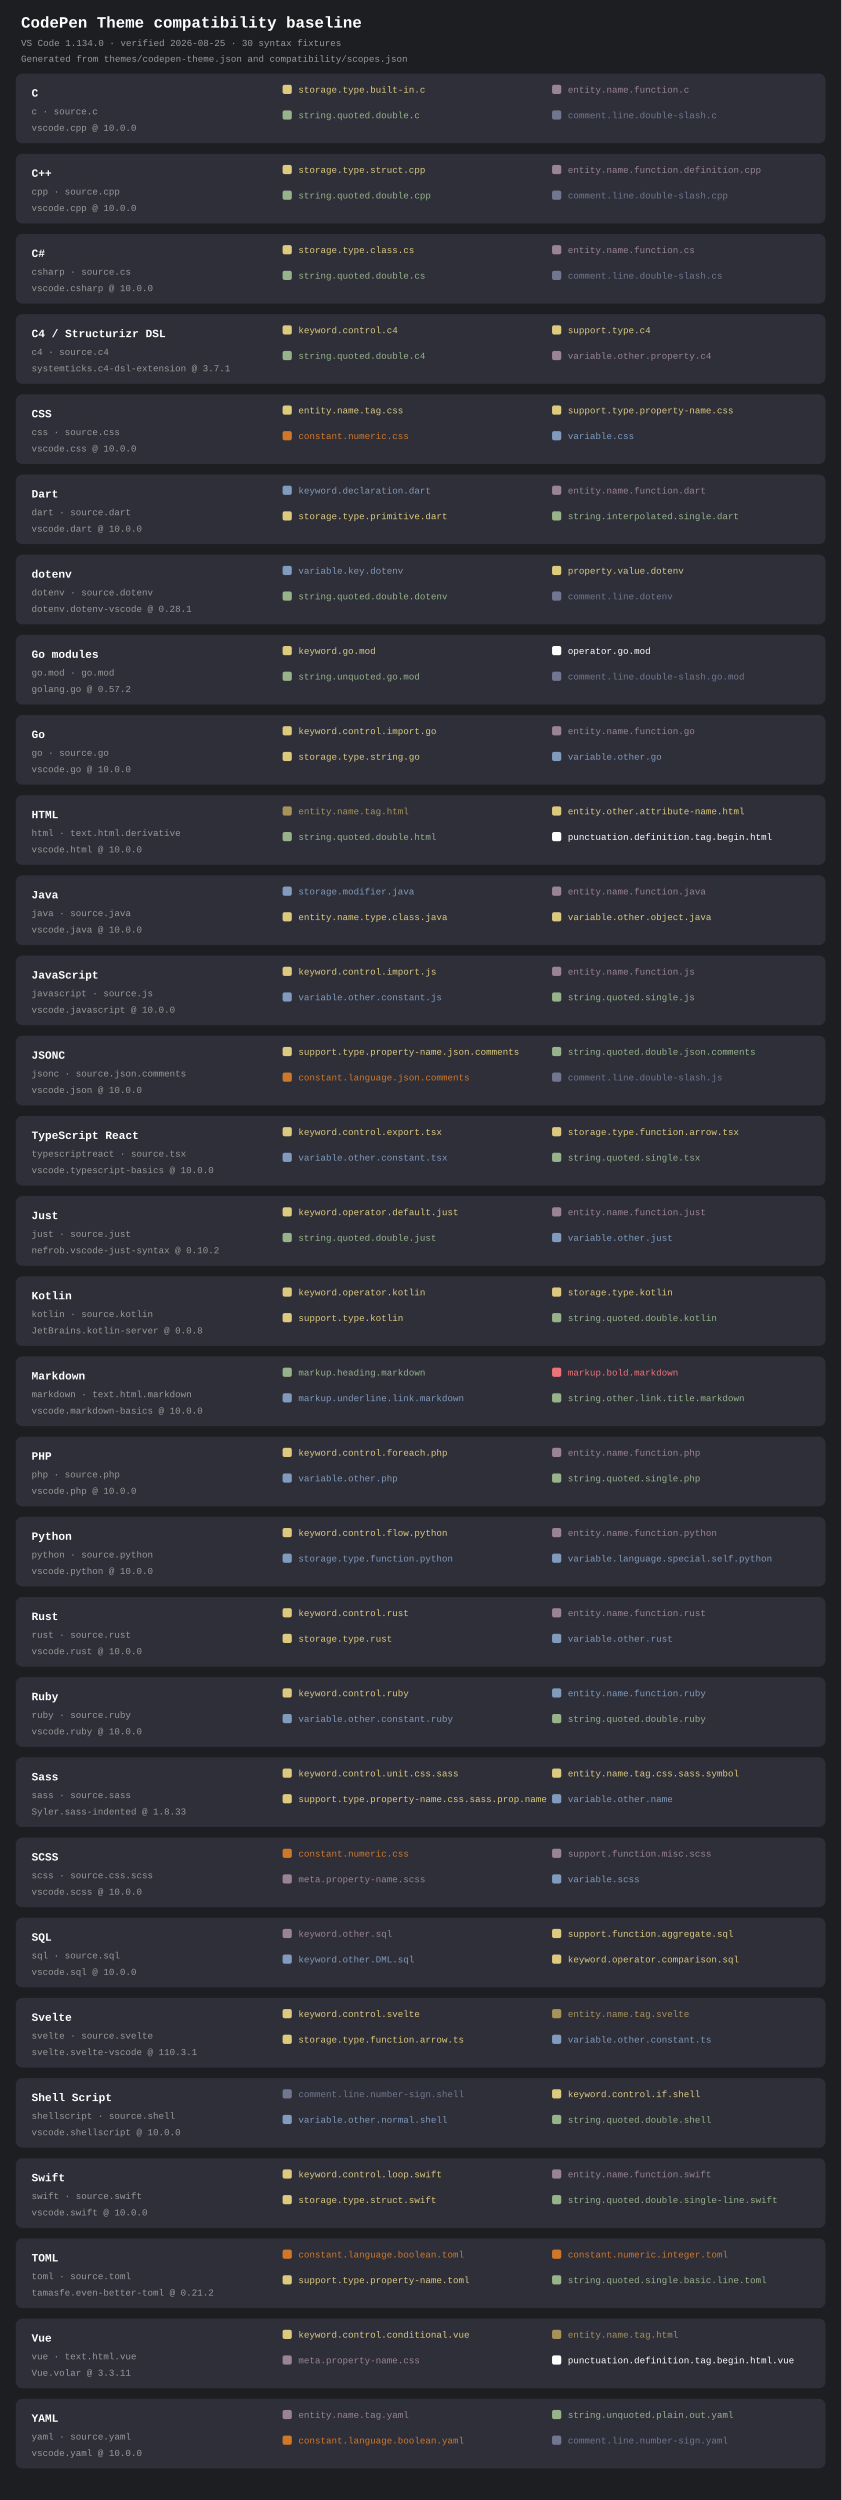
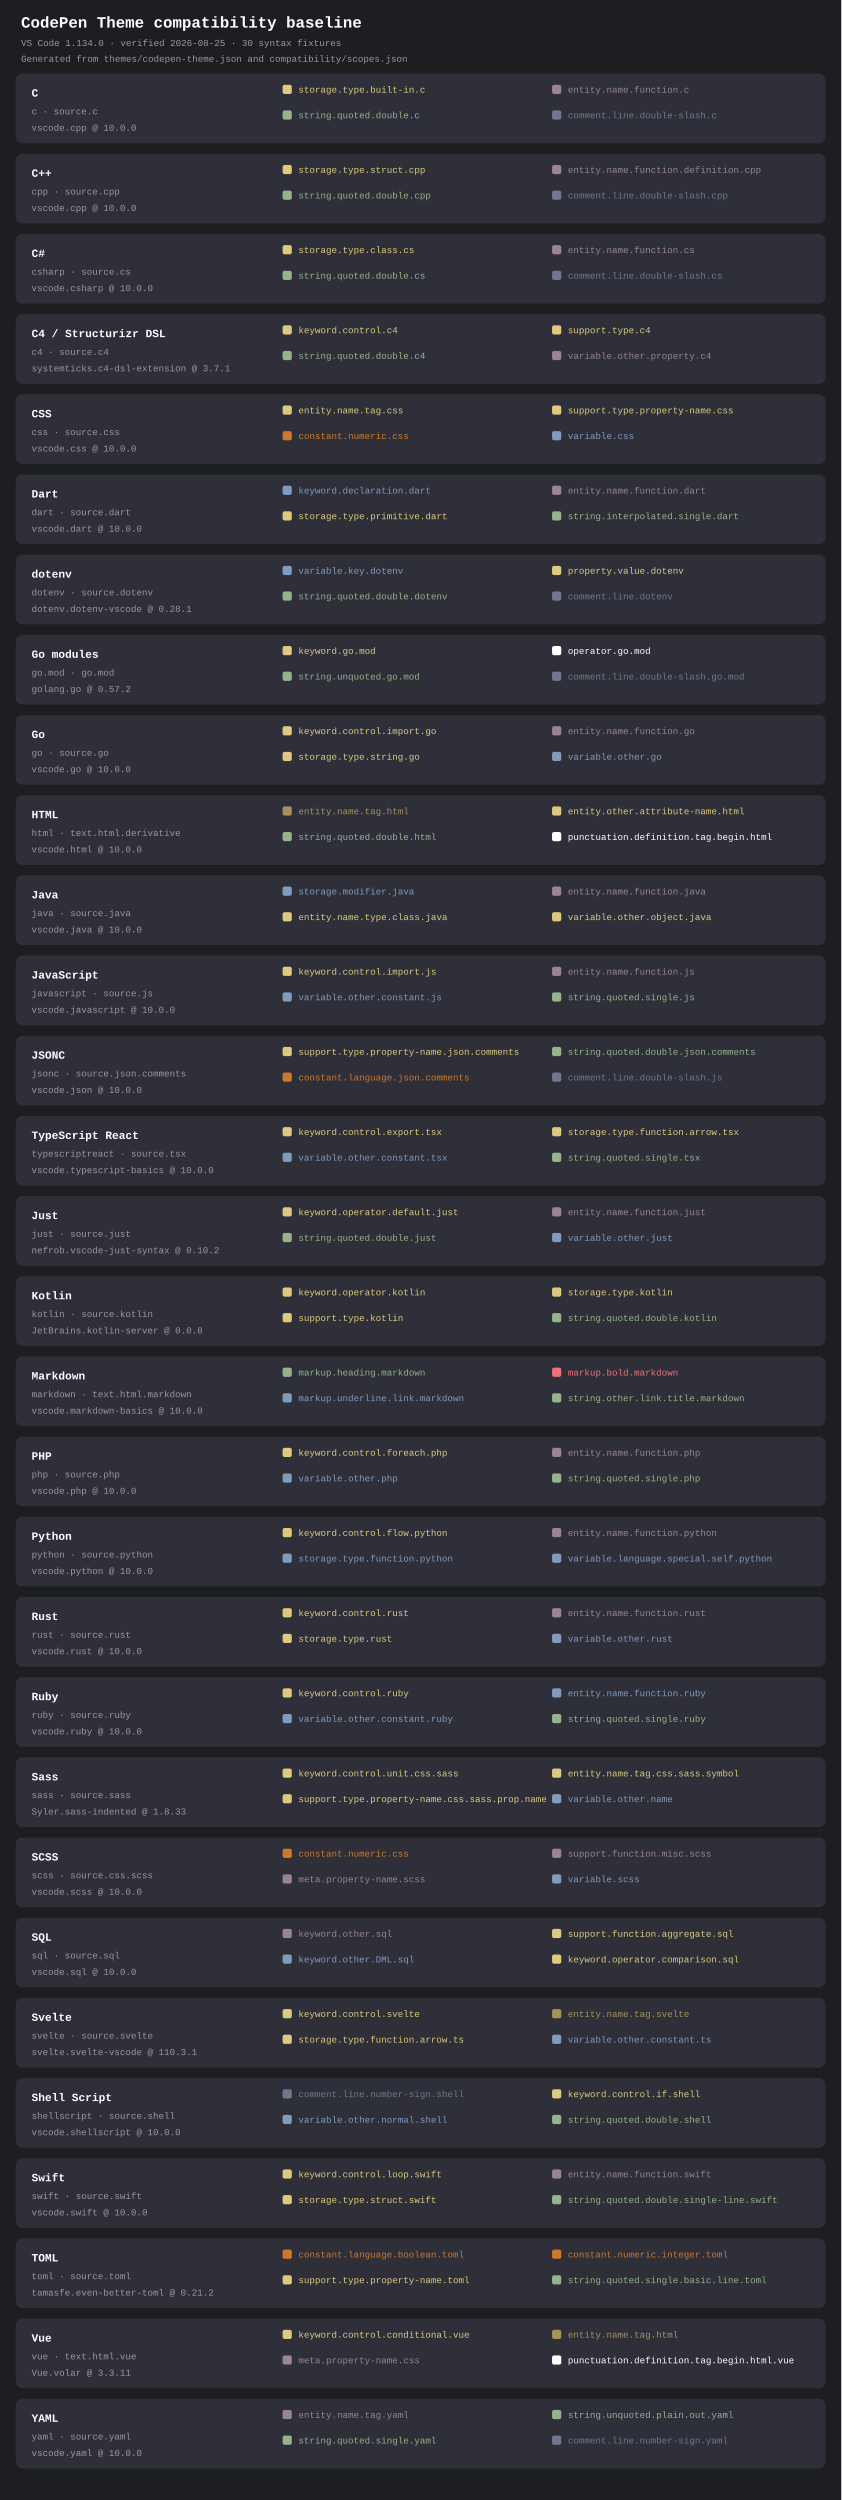
<svg xmlns="http://www.w3.org/2000/svg" width="1280" height="3804" viewBox="0 0 1280 3804">
  <style>text{font:14px SFMono-Regular,Consolas,Liberation Mono,monospace}.title{font-size:24px;font-weight:700}.language{font-size:17px;font-weight:700}</style>
  <rect width="100%" height="100%" fill="#1d1e22" />
  <text class="title" x="32" y="42" fill="#ffffff">CodePen Theme compatibility baseline</text>
  <text x="32" y="70" fill="#999999">VS Code 1.134.0 · verified 2026-08-25 · 30 syntax fixtures</text>
  <text x="32" y="94" fill="#999999">Generated from themes/codepen-theme.json and compatibility/scopes.json</text>
  <rect x="24" y="112" width="1232" height="106" rx="10" fill="#2e2f39" />
  <text class="language" x="48" y="147" fill="#ffffff">C</text>
  <text x="48" y="174" fill="#999999">c · source.c</text>
  <text x="48" y="199" fill="#999999">vscode.cpp @ 10.0.0</text>
  <rect x="430" y="129" width="14" height="14" rx="3" fill="#ddca7e" />
  <text x="454" y="141" fill="#ddca7e" font-style="italic">storage.type.built-in.c</text>
  <rect x="840" y="129" width="14" height="14" rx="3" fill="#9a8297" />
  <text x="864" y="141" fill="#9a8297">entity.name.function.c</text>
  <rect x="430" y="168" width="14" height="14" rx="3" fill="#96b38a" />
  <text x="454" y="180" fill="#96b38a">string.quoted.double.c</text>
  <rect x="840" y="168" width="14" height="14" rx="3" fill="#717790" />
  <text x="864" y="180" fill="#717790" font-style="italic">comment.line.double-slash.c</text>
  <rect x="24" y="234" width="1232" height="106" rx="10" fill="#2e2f39" />
  <text class="language" x="48" y="269" fill="#ffffff">C++</text>
  <text x="48" y="296" fill="#999999">cpp · source.cpp</text>
  <text x="48" y="321" fill="#999999">vscode.cpp @ 10.0.0</text>
  <rect x="430" y="251" width="14" height="14" rx="3" fill="#ddca7e" />
  <text x="454" y="263" fill="#ddca7e" font-style="italic">storage.type.struct.cpp</text>
  <rect x="840" y="251" width="14" height="14" rx="3" fill="#9a8297" />
  <text x="864" y="263" fill="#9a8297">entity.name.function.definition.cpp</text>
  <rect x="430" y="290" width="14" height="14" rx="3" fill="#96b38a" />
  <text x="454" y="302" fill="#96b38a">string.quoted.double.cpp</text>
  <rect x="840" y="290" width="14" height="14" rx="3" fill="#717790" />
  <text x="864" y="302" fill="#717790" font-style="italic">comment.line.double-slash.cpp</text>
  <rect x="24" y="356" width="1232" height="106" rx="10" fill="#2e2f39" />
  <text class="language" x="48" y="391" fill="#ffffff">C#</text>
  <text x="48" y="418" fill="#999999">csharp · source.cs</text>
  <text x="48" y="443" fill="#999999">vscode.csharp @ 10.0.0</text>
  <rect x="430" y="373" width="14" height="14" rx="3" fill="#ddca7e" />
  <text x="454" y="385" fill="#ddca7e" font-style="italic">storage.type.class.cs</text>
  <rect x="840" y="373" width="14" height="14" rx="3" fill="#9a8297" />
  <text x="864" y="385" fill="#9a8297">entity.name.function.cs</text>
  <rect x="430" y="412" width="14" height="14" rx="3" fill="#96b38a" />
  <text x="454" y="424" fill="#96b38a">string.quoted.double.cs</text>
  <rect x="840" y="412" width="14" height="14" rx="3" fill="#717790" />
  <text x="864" y="424" fill="#717790" font-style="italic">comment.line.double-slash.cs</text>
  <rect x="24" y="478" width="1232" height="106" rx="10" fill="#2e2f39" />
  <text class="language" x="48" y="513" fill="#ffffff">C4 / Structurizr DSL</text>
  <text x="48" y="540" fill="#999999">c4 · source.c4</text>
  <text x="48" y="565" fill="#999999">systemticks.c4-dsl-extension @ 3.7.1</text>
  <rect x="430" y="495" width="14" height="14" rx="3" fill="#ddca7e" />
  <text x="454" y="507" fill="#ddca7e">keyword.control.c4</text>
  <rect x="840" y="495" width="14" height="14" rx="3" fill="#ddca7e" />
  <text x="864" y="507" fill="#ddca7e">support.type.c4</text>
  <rect x="430" y="534" width="14" height="14" rx="3" fill="#96b38a" />
  <text x="454" y="546" fill="#96b38a">string.quoted.double.c4</text>
  <rect x="840" y="534" width="14" height="14" rx="3" fill="#9a8297" />
  <text x="864" y="546" fill="#9a8297">variable.other.property.c4</text>
  <rect x="24" y="600" width="1232" height="106" rx="10" fill="#2e2f39" />
  <text class="language" x="48" y="635" fill="#ffffff">CSS</text>
  <text x="48" y="662" fill="#999999">css · source.css</text>
  <text x="48" y="687" fill="#999999">vscode.css @ 10.0.0</text>
  <rect x="430" y="617" width="14" height="14" rx="3" fill="#ddca7e" />
  <text x="454" y="629" fill="#ddca7e">entity.name.tag.css</text>
  <rect x="840" y="617" width="14" height="14" rx="3" fill="#ddca7e" />
  <text x="864" y="629" fill="#ddca7e">support.type.property-name.css</text>
  <rect x="430" y="656" width="14" height="14" rx="3" fill="#d0782a" />
  <text x="454" y="668" fill="#d0782a">constant.numeric.css</text>
  <rect x="840" y="656" width="14" height="14" rx="3" fill="#809bbd" />
  <text x="864" y="668" fill="#809bbd">variable.css</text>
  <rect x="24" y="722" width="1232" height="106" rx="10" fill="#2e2f39" />
  <text class="language" x="48" y="757" fill="#ffffff">Dart</text>
  <text x="48" y="784" fill="#999999">dart · source.dart</text>
  <text x="48" y="809" fill="#999999">vscode.dart @ 10.0.0</text>
  <rect x="430" y="739" width="14" height="14" rx="3" fill="#809bbd" />
  <text x="454" y="751" fill="#809bbd" font-style="italic">keyword.declaration.dart</text>
  <rect x="840" y="739" width="14" height="14" rx="3" fill="#9a8297" />
  <text x="864" y="751" fill="#9a8297">entity.name.function.dart</text>
  <rect x="430" y="778" width="14" height="14" rx="3" fill="#ddca7e" />
  <text x="454" y="790" fill="#ddca7e" font-style="italic">storage.type.primitive.dart</text>
  <rect x="840" y="778" width="14" height="14" rx="3" fill="#96b38a" />
  <text x="864" y="790" fill="#96b38a">string.interpolated.single.dart</text>
  <rect x="24" y="844" width="1232" height="106" rx="10" fill="#2e2f39" />
  <text class="language" x="48" y="879" fill="#ffffff">dotenv</text>
  <text x="48" y="906" fill="#999999">dotenv · source.dotenv</text>
  <text x="48" y="931" fill="#999999">dotenv.dotenv-vscode @ 0.28.1</text>
  <rect x="430" y="861" width="14" height="14" rx="3" fill="#809bbd" />
  <text x="454" y="873" fill="#809bbd">variable.key.dotenv</text>
  <rect x="840" y="861" width="14" height="14" rx="3" fill="#ddca7e" />
  <text x="864" y="873" fill="#ddca7e">property.value.dotenv</text>
  <rect x="430" y="900" width="14" height="14" rx="3" fill="#96b38a" />
  <text x="454" y="912" fill="#96b38a">string.quoted.double.dotenv</text>
  <rect x="840" y="900" width="14" height="14" rx="3" fill="#717790" />
  <text x="864" y="912" fill="#717790" font-style="italic">comment.line.dotenv</text>
  <rect x="24" y="966" width="1232" height="106" rx="10" fill="#2e2f39" />
  <text class="language" x="48" y="1001" fill="#ffffff">Go modules</text>
  <text x="48" y="1028" fill="#999999">go.mod · go.mod</text>
  <text x="48" y="1053" fill="#999999">golang.go @ 0.57.2</text>
  <rect x="430" y="983" width="14" height="14" rx="3" fill="#ddca7e" />
  <text x="454" y="995" fill="#ddca7e">keyword.go.mod</text>
  <rect x="840" y="983" width="14" height="14" rx="3" fill="#ffffff" />
  <text x="864" y="995" fill="#ffffff">operator.go.mod</text>
  <rect x="430" y="1022" width="14" height="14" rx="3" fill="#96b38a" />
  <text x="454" y="1034" fill="#96b38a">string.unquoted.go.mod</text>
  <rect x="840" y="1022" width="14" height="14" rx="3" fill="#717790" />
  <text x="864" y="1034" fill="#717790" font-style="italic">comment.line.double-slash.go.mod</text>
  <rect x="24" y="1088" width="1232" height="106" rx="10" fill="#2e2f39" />
  <text class="language" x="48" y="1123" fill="#ffffff">Go</text>
  <text x="48" y="1150" fill="#999999">go · source.go</text>
  <text x="48" y="1175" fill="#999999">vscode.go @ 10.0.0</text>
  <rect x="430" y="1105" width="14" height="14" rx="3" fill="#ddca7e" />
  <text x="454" y="1117" fill="#ddca7e" font-style="italic">keyword.control.import.go</text>
  <rect x="840" y="1105" width="14" height="14" rx="3" fill="#9a8297" />
  <text x="864" y="1117" fill="#9a8297">entity.name.function.go</text>
  <rect x="430" y="1144" width="14" height="14" rx="3" fill="#ddca7e" />
  <text x="454" y="1156" fill="#ddca7e" font-style="italic">storage.type.string.go</text>
  <rect x="840" y="1144" width="14" height="14" rx="3" fill="#809bbd" />
  <text x="864" y="1156" fill="#809bbd">variable.other.go</text>
  <rect x="24" y="1210" width="1232" height="106" rx="10" fill="#2e2f39" />
  <text class="language" x="48" y="1245" fill="#ffffff">HTML</text>
  <text x="48" y="1272" fill="#999999">html · text.html.derivative</text>
  <text x="48" y="1297" fill="#999999">vscode.html @ 10.0.0</text>
  <rect x="430" y="1227" width="14" height="14" rx="3" fill="#a7925a" />
  <text x="454" y="1239" fill="#a7925a">entity.name.tag.html</text>
  <rect x="840" y="1227" width="14" height="14" rx="3" fill="#ddca7e" />
  <text x="864" y="1239" fill="#ddca7e">entity.other.attribute-name.html</text>
  <rect x="430" y="1266" width="14" height="14" rx="3" fill="#96b38a" />
  <text x="454" y="1278" fill="#96b38a">string.quoted.double.html</text>
  <rect x="840" y="1266" width="14" height="14" rx="3" fill="#ffffff" />
  <text x="864" y="1278" fill="#ffffff">punctuation.definition.tag.begin.html</text>
  <rect x="24" y="1332" width="1232" height="106" rx="10" fill="#2e2f39" />
  <text class="language" x="48" y="1367" fill="#ffffff">Java</text>
  <text x="48" y="1394" fill="#999999">java · source.java</text>
  <text x="48" y="1419" fill="#999999">vscode.java @ 10.0.0</text>
  <rect x="430" y="1349" width="14" height="14" rx="3" fill="#809bbd" />
  <text x="454" y="1361" fill="#809bbd" font-style="italic">storage.modifier.java</text>
  <rect x="840" y="1349" width="14" height="14" rx="3" fill="#9a8297" />
  <text x="864" y="1361" fill="#9a8297">entity.name.function.java</text>
  <rect x="430" y="1388" width="14" height="14" rx="3" fill="#ddca7e" />
  <text x="454" y="1400" fill="#ddca7e">entity.name.type.class.java</text>
  <rect x="840" y="1388" width="14" height="14" rx="3" fill="#ddca7e" />
  <text x="864" y="1400" fill="#ddca7e">variable.other.object.java</text>
  <rect x="24" y="1454" width="1232" height="106" rx="10" fill="#2e2f39" />
  <text class="language" x="48" y="1489" fill="#ffffff">JavaScript</text>
  <text x="48" y="1516" fill="#999999">javascript · source.js</text>
  <text x="48" y="1541" fill="#999999">vscode.javascript @ 10.0.0</text>
  <rect x="430" y="1471" width="14" height="14" rx="3" fill="#ddca7e" />
  <text x="454" y="1483" fill="#ddca7e" font-style="italic">keyword.control.import.js</text>
  <rect x="840" y="1471" width="14" height="14" rx="3" fill="#9a8297" />
  <text x="864" y="1483" fill="#9a8297">entity.name.function.js</text>
  <rect x="430" y="1510" width="14" height="14" rx="3" fill="#809bbd" />
  <text x="454" y="1522" fill="#809bbd">variable.other.constant.js</text>
  <rect x="840" y="1510" width="14" height="14" rx="3" fill="#96b38a" />
  <text x="864" y="1522" fill="#96b38a">string.quoted.single.js</text>
  <rect x="24" y="1576" width="1232" height="106" rx="10" fill="#2e2f39" />
  <text class="language" x="48" y="1611" fill="#ffffff">JSONC</text>
  <text x="48" y="1638" fill="#999999">jsonc · source.json.comments</text>
  <text x="48" y="1663" fill="#999999">vscode.json @ 10.0.0</text>
  <rect x="430" y="1593" width="14" height="14" rx="3" fill="#ddca7e" />
  <text x="454" y="1605" fill="#ddca7e">support.type.property-name.json.comments</text>
  <rect x="840" y="1593" width="14" height="14" rx="3" fill="#96b38a" />
  <text x="864" y="1605" fill="#96b38a">string.quoted.double.json.comments</text>
  <rect x="430" y="1632" width="14" height="14" rx="3" fill="#d0782a" />
  <text x="454" y="1644" fill="#d0782a">constant.language.json.comments</text>
  <rect x="840" y="1632" width="14" height="14" rx="3" fill="#717790" />
  <text x="864" y="1644" fill="#717790" font-style="italic">comment.line.double-slash.js</text>
  <rect x="24" y="1698" width="1232" height="106" rx="10" fill="#2e2f39" />
  <text class="language" x="48" y="1733" fill="#ffffff">TypeScript React</text>
  <text x="48" y="1760" fill="#999999">typescriptreact · source.tsx</text>
  <text x="48" y="1785" fill="#999999">vscode.typescript-basics @ 10.0.0</text>
  <rect x="430" y="1715" width="14" height="14" rx="3" fill="#ddca7e" />
  <text x="454" y="1727" fill="#ddca7e" font-style="italic">keyword.control.export.tsx</text>
  <rect x="840" y="1715" width="14" height="14" rx="3" fill="#ddca7e" />
  <text x="864" y="1727" fill="#ddca7e" font-style="italic">storage.type.function.arrow.tsx</text>
  <rect x="430" y="1754" width="14" height="14" rx="3" fill="#809bbd" />
  <text x="454" y="1766" fill="#809bbd">variable.other.constant.tsx</text>
  <rect x="840" y="1754" width="14" height="14" rx="3" fill="#96b38a" />
  <text x="864" y="1766" fill="#96b38a">string.quoted.single.tsx</text>
  <rect x="24" y="1820" width="1232" height="106" rx="10" fill="#2e2f39" />
  <text class="language" x="48" y="1855" fill="#ffffff">Just</text>
  <text x="48" y="1882" fill="#999999">just · source.just</text>
  <text x="48" y="1907" fill="#999999">nefrob.vscode-just-syntax @ 0.10.2</text>
  <rect x="430" y="1837" width="14" height="14" rx="3" fill="#ddca7e" />
  <text x="454" y="1849" fill="#ddca7e">keyword.operator.default.just</text>
  <rect x="840" y="1837" width="14" height="14" rx="3" fill="#9a8297" />
  <text x="864" y="1849" fill="#9a8297">entity.name.function.just</text>
  <rect x="430" y="1876" width="14" height="14" rx="3" fill="#96b38a" />
  <text x="454" y="1888" fill="#96b38a">string.quoted.double.just</text>
  <rect x="840" y="1876" width="14" height="14" rx="3" fill="#809bbd" />
  <text x="864" y="1888" fill="#809bbd">variable.other.just</text>
  <rect x="24" y="1942" width="1232" height="106" rx="10" fill="#2e2f39" />
  <text class="language" x="48" y="1977" fill="#ffffff">Kotlin</text>
  <text x="48" y="2004" fill="#999999">kotlin · source.kotlin</text>
  <text x="48" y="2029" fill="#999999">JetBrains.kotlin-server @ 0.0.8</text>
  <rect x="430" y="1959" width="14" height="14" rx="3" fill="#ddca7e" />
  <text x="454" y="1971" fill="#ddca7e">keyword.operator.kotlin</text>
  <rect x="840" y="1959" width="14" height="14" rx="3" fill="#ddca7e" />
  <text x="864" y="1971" fill="#ddca7e" font-style="italic">storage.type.kotlin</text>
  <rect x="430" y="1998" width="14" height="14" rx="3" fill="#ddca7e" />
  <text x="454" y="2010" fill="#ddca7e">support.type.kotlin</text>
  <rect x="840" y="1998" width="14" height="14" rx="3" fill="#96b38a" />
  <text x="864" y="2010" fill="#96b38a">string.quoted.double.kotlin</text>
  <rect x="24" y="2064" width="1232" height="106" rx="10" fill="#2e2f39" />
  <text class="language" x="48" y="2099" fill="#ffffff">Markdown</text>
  <text x="48" y="2126" fill="#999999">markdown · text.html.markdown</text>
  <text x="48" y="2151" fill="#999999">vscode.markdown-basics @ 10.0.0</text>
  <rect x="430" y="2081" width="14" height="14" rx="3" fill="#96b38a" />
  <text x="454" y="2093" fill="#96b38a">markup.heading.markdown</text>
  <rect x="840" y="2081" width="14" height="14" rx="3" fill="#f07178" />
  <text x="864" y="2093" fill="#f07178">markup.bold.markdown</text>
  <rect x="430" y="2120" width="14" height="14" rx="3" fill="#809bbd" />
  <text x="454" y="2132" fill="#809bbd">markup.underline.link.markdown</text>
  <rect x="840" y="2120" width="14" height="14" rx="3" fill="#96b38a" />
  <text x="864" y="2132" fill="#96b38a">string.other.link.title.markdown</text>
  <rect x="24" y="2186" width="1232" height="106" rx="10" fill="#2e2f39" />
  <text class="language" x="48" y="2221" fill="#ffffff">PHP</text>
  <text x="48" y="2248" fill="#999999">php · source.php</text>
  <text x="48" y="2273" fill="#999999">vscode.php @ 10.0.0</text>
  <rect x="430" y="2203" width="14" height="14" rx="3" fill="#ddca7e" />
  <text x="454" y="2215" fill="#ddca7e">keyword.control.foreach.php</text>
  <rect x="840" y="2203" width="14" height="14" rx="3" fill="#9a8297" />
  <text x="864" y="2215" fill="#9a8297">entity.name.function.php</text>
  <rect x="430" y="2242" width="14" height="14" rx="3" fill="#809bbd" />
  <text x="454" y="2254" fill="#809bbd">variable.other.php</text>
  <rect x="840" y="2242" width="14" height="14" rx="3" fill="#96b38a" />
  <text x="864" y="2254" fill="#96b38a">string.quoted.single.php</text>
  <rect x="24" y="2308" width="1232" height="106" rx="10" fill="#2e2f39" />
  <text class="language" x="48" y="2343" fill="#ffffff">Python</text>
  <text x="48" y="2370" fill="#999999">python · source.python</text>
  <text x="48" y="2395" fill="#999999">vscode.python @ 10.0.0</text>
  <rect x="430" y="2325" width="14" height="14" rx="3" fill="#ddca7e" />
  <text x="454" y="2337" fill="#ddca7e" font-style="italic">keyword.control.flow.python</text>
  <rect x="840" y="2325" width="14" height="14" rx="3" fill="#9a8297" />
  <text x="864" y="2337" fill="#9a8297">entity.name.function.python</text>
  <rect x="430" y="2364" width="14" height="14" rx="3" fill="#809bbd" />
  <text x="454" y="2376" fill="#809bbd" font-style="italic">storage.type.function.python</text>
  <rect x="840" y="2364" width="14" height="14" rx="3" fill="#809bbd" />
  <text x="864" y="2376" fill="#809bbd" font-style="italic">variable.language.special.self.python</text>
  <rect x="24" y="2430" width="1232" height="106" rx="10" fill="#2e2f39" />
  <text class="language" x="48" y="2465" fill="#ffffff">Rust</text>
  <text x="48" y="2492" fill="#999999">rust · source.rust</text>
  <text x="48" y="2517" fill="#999999">vscode.rust @ 10.0.0</text>
  <rect x="430" y="2447" width="14" height="14" rx="3" fill="#ddca7e" />
  <text x="454" y="2459" fill="#ddca7e" font-style="italic">keyword.control.rust</text>
  <rect x="840" y="2447" width="14" height="14" rx="3" fill="#9a8297" />
  <text x="864" y="2459" fill="#9a8297">entity.name.function.rust</text>
  <rect x="430" y="2486" width="14" height="14" rx="3" fill="#ddca7e" />
  <text x="454" y="2498" fill="#ddca7e" font-style="italic">storage.type.rust</text>
  <rect x="840" y="2486" width="14" height="14" rx="3" fill="#809bbd" />
  <text x="864" y="2498" fill="#809bbd">variable.other.rust</text>
  <rect x="24" y="2552" width="1232" height="106" rx="10" fill="#2e2f39" />
  <text class="language" x="48" y="2587" fill="#ffffff">Ruby</text>
  <text x="48" y="2614" fill="#999999">ruby · source.ruby</text>
  <text x="48" y="2639" fill="#999999">vscode.ruby @ 10.0.0</text>
  <rect x="430" y="2569" width="14" height="14" rx="3" fill="#ddca7e" />
  <text x="454" y="2581" fill="#ddca7e" font-style="italic">keyword.control.ruby</text>
  <rect x="840" y="2569" width="14" height="14" rx="3" fill="#809bbd" />
  <text x="864" y="2581" fill="#809bbd">entity.name.function.ruby</text>
  <rect x="430" y="2608" width="14" height="14" rx="3" fill="#809bbd" />
  <text x="454" y="2620" fill="#809bbd">variable.other.constant.ruby</text>
  <rect x="840" y="2608" width="14" height="14" rx="3" fill="#96b38a" />
-   <text x="864" y="2620" fill="#96b38a">string.quoted.double.ruby</text>
+   <text x="864" y="2620" fill="#96b38a">string.quoted.single.ruby</text>
  <rect x="24" y="2674" width="1232" height="106" rx="10" fill="#2e2f39" />
  <text class="language" x="48" y="2709" fill="#ffffff">Sass</text>
  <text x="48" y="2736" fill="#999999">sass · source.sass</text>
  <text x="48" y="2761" fill="#999999">Syler.sass-indented @ 1.8.33</text>
  <rect x="430" y="2691" width="14" height="14" rx="3" fill="#ddca7e" />
  <text x="454" y="2703" fill="#ddca7e">keyword.control.unit.css.sass</text>
  <rect x="840" y="2691" width="14" height="14" rx="3" fill="#ddca7e" />
  <text x="864" y="2703" fill="#ddca7e">entity.name.tag.css.sass.symbol</text>
  <rect x="430" y="2730" width="14" height="14" rx="3" fill="#ddca7e" />
  <text x="454" y="2742" fill="#ddca7e">support.type.property-name.css.sass.prop.name</text>
  <rect x="840" y="2730" width="14" height="14" rx="3" fill="#809bbd" />
  <text x="864" y="2742" fill="#809bbd">variable.other.name</text>
  <rect x="24" y="2796" width="1232" height="106" rx="10" fill="#2e2f39" />
  <text class="language" x="48" y="2831" fill="#ffffff">SCSS</text>
  <text x="48" y="2858" fill="#999999">scss · source.css.scss</text>
  <text x="48" y="2883" fill="#999999">vscode.scss @ 10.0.0</text>
  <rect x="430" y="2813" width="14" height="14" rx="3" fill="#d0782a" />
  <text x="454" y="2825" fill="#d0782a">constant.numeric.css</text>
  <rect x="840" y="2813" width="14" height="14" rx="3" fill="#9a8297" />
  <text x="864" y="2825" fill="#9a8297">support.function.misc.scss</text>
  <rect x="430" y="2852" width="14" height="14" rx="3" fill="#9a8297" />
  <text x="454" y="2864" fill="#9a8297">meta.property-name.scss</text>
  <rect x="840" y="2852" width="14" height="14" rx="3" fill="#809bbd" />
  <text x="864" y="2864" fill="#809bbd">variable.scss</text>
  <rect x="24" y="2918" width="1232" height="106" rx="10" fill="#2e2f39" />
  <text class="language" x="48" y="2953" fill="#ffffff">SQL</text>
  <text x="48" y="2980" fill="#999999">sql · source.sql</text>
  <text x="48" y="3005" fill="#999999">vscode.sql @ 10.0.0</text>
  <rect x="430" y="2935" width="14" height="14" rx="3" fill="#9a8297" />
  <text x="454" y="2947" fill="#9a8297">keyword.other.sql</text>
  <rect x="840" y="2935" width="14" height="14" rx="3" fill="#ddca7e" />
  <text x="864" y="2947" fill="#ddca7e">support.function.aggregate.sql</text>
  <rect x="430" y="2974" width="14" height="14" rx="3" fill="#809bbd" />
  <text x="454" y="2986" fill="#809bbd">keyword.other.DML.sql</text>
  <rect x="840" y="2974" width="14" height="14" rx="3" fill="#ddca7e" />
  <text x="864" y="2986" fill="#ddca7e">keyword.operator.comparison.sql</text>
  <rect x="24" y="3040" width="1232" height="106" rx="10" fill="#2e2f39" />
  <text class="language" x="48" y="3075" fill="#ffffff">Svelte</text>
  <text x="48" y="3102" fill="#999999">svelte · source.svelte</text>
  <text x="48" y="3127" fill="#999999">svelte.svelte-vscode @ 110.3.1</text>
  <rect x="430" y="3057" width="14" height="14" rx="3" fill="#ddca7e" />
  <text x="454" y="3069" fill="#ddca7e">keyword.control.svelte</text>
  <rect x="840" y="3057" width="14" height="14" rx="3" fill="#a7925a" />
  <text x="864" y="3069" fill="#a7925a">entity.name.tag.svelte</text>
  <rect x="430" y="3096" width="14" height="14" rx="3" fill="#ddca7e" />
  <text x="454" y="3108" fill="#ddca7e" font-style="italic">storage.type.function.arrow.ts</text>
  <rect x="840" y="3096" width="14" height="14" rx="3" fill="#809bbd" />
  <text x="864" y="3108" fill="#809bbd">variable.other.constant.ts</text>
  <rect x="24" y="3162" width="1232" height="106" rx="10" fill="#2e2f39" />
  <text class="language" x="48" y="3197" fill="#ffffff">Shell Script</text>
  <text x="48" y="3224" fill="#999999">shellscript · source.shell</text>
  <text x="48" y="3249" fill="#999999">vscode.shellscript @ 10.0.0</text>
  <rect x="430" y="3179" width="14" height="14" rx="3" fill="#717790" />
  <text x="454" y="3191" fill="#717790" font-style="italic">comment.line.number-sign.shell</text>
  <rect x="840" y="3179" width="14" height="14" rx="3" fill="#ddca7e" />
  <text x="864" y="3191" fill="#ddca7e">keyword.control.if.shell</text>
  <rect x="430" y="3218" width="14" height="14" rx="3" fill="#809bbd" />
  <text x="454" y="3230" fill="#809bbd">variable.other.normal.shell</text>
  <rect x="840" y="3218" width="14" height="14" rx="3" fill="#96b38a" />
  <text x="864" y="3230" fill="#96b38a">string.quoted.double.shell</text>
  <rect x="24" y="3284" width="1232" height="106" rx="10" fill="#2e2f39" />
  <text class="language" x="48" y="3319" fill="#ffffff">Swift</text>
  <text x="48" y="3346" fill="#999999">swift · source.swift</text>
  <text x="48" y="3371" fill="#999999">vscode.swift @ 10.0.0</text>
  <rect x="430" y="3301" width="14" height="14" rx="3" fill="#ddca7e" />
  <text x="454" y="3313" fill="#ddca7e">keyword.control.loop.swift</text>
  <rect x="840" y="3301" width="14" height="14" rx="3" fill="#9a8297" />
  <text x="864" y="3313" fill="#9a8297">entity.name.function.swift</text>
  <rect x="430" y="3340" width="14" height="14" rx="3" fill="#ddca7e" />
  <text x="454" y="3352" fill="#ddca7e" font-style="italic">storage.type.struct.swift</text>
  <rect x="840" y="3340" width="14" height="14" rx="3" fill="#96b38a" />
  <text x="864" y="3352" fill="#96b38a">string.quoted.double.single-line.swift</text>
  <rect x="24" y="3406" width="1232" height="106" rx="10" fill="#2e2f39" />
  <text class="language" x="48" y="3441" fill="#ffffff">TOML</text>
  <text x="48" y="3468" fill="#999999">toml · source.toml</text>
  <text x="48" y="3493" fill="#999999">tamasfe.even-better-toml @ 0.21.2</text>
  <rect x="430" y="3423" width="14" height="14" rx="3" fill="#d0782a" />
  <text x="454" y="3435" fill="#d0782a">constant.language.boolean.toml</text>
  <rect x="840" y="3423" width="14" height="14" rx="3" fill="#d0782a" />
  <text x="864" y="3435" fill="#d0782a">constant.numeric.integer.toml</text>
  <rect x="430" y="3462" width="14" height="14" rx="3" fill="#ddca7e" />
  <text x="454" y="3474" fill="#ddca7e">support.type.property-name.toml</text>
  <rect x="840" y="3462" width="14" height="14" rx="3" fill="#96b38a" />
  <text x="864" y="3474" fill="#96b38a">string.quoted.single.basic.line.toml</text>
  <rect x="24" y="3528" width="1232" height="106" rx="10" fill="#2e2f39" />
  <text class="language" x="48" y="3563" fill="#ffffff">Vue</text>
  <text x="48" y="3590" fill="#999999">vue · text.html.vue</text>
  <text x="48" y="3615" fill="#999999">Vue.volar @ 3.3.11</text>
  <rect x="430" y="3545" width="14" height="14" rx="3" fill="#ddca7e" />
  <text x="454" y="3557" fill="#ddca7e">keyword.control.conditional.vue</text>
  <rect x="840" y="3545" width="14" height="14" rx="3" fill="#a7925a" />
  <text x="864" y="3557" fill="#a7925a">entity.name.tag.html</text>
  <rect x="430" y="3584" width="14" height="14" rx="3" fill="#9a8297" />
  <text x="454" y="3596" fill="#9a8297">meta.property-name.css</text>
  <rect x="840" y="3584" width="14" height="14" rx="3" fill="#ffffff" />
  <text x="864" y="3596" fill="#ffffff">punctuation.definition.tag.begin.html.vue</text>
  <rect x="24" y="3650" width="1232" height="106" rx="10" fill="#2e2f39" />
  <text class="language" x="48" y="3685" fill="#ffffff">YAML</text>
  <text x="48" y="3712" fill="#999999">yaml · source.yaml</text>
  <text x="48" y="3737" fill="#999999">vscode.yaml @ 10.0.0</text>
  <rect x="430" y="3667" width="14" height="14" rx="3" fill="#9a8297" />
  <text x="454" y="3679" fill="#9a8297">entity.name.tag.yaml</text>
  <rect x="840" y="3667" width="14" height="14" rx="3" fill="#96b38a" />
  <text x="864" y="3679" fill="#96b38a">string.unquoted.plain.out.yaml</text>
-   <rect x="430" y="3706" width="14" height="14" rx="3" fill="#d0782a" />
-   <text x="454" y="3718" fill="#d0782a">constant.language.boolean.yaml</text>
+   <rect x="430" y="3706" width="14" height="14" rx="3" fill="#96b38a" />
+   <text x="454" y="3718" fill="#96b38a">string.quoted.single.yaml</text>
  <rect x="840" y="3706" width="14" height="14" rx="3" fill="#717790" />
  <text x="864" y="3718" fill="#717790" font-style="italic">comment.line.number-sign.yaml</text>
</svg>
